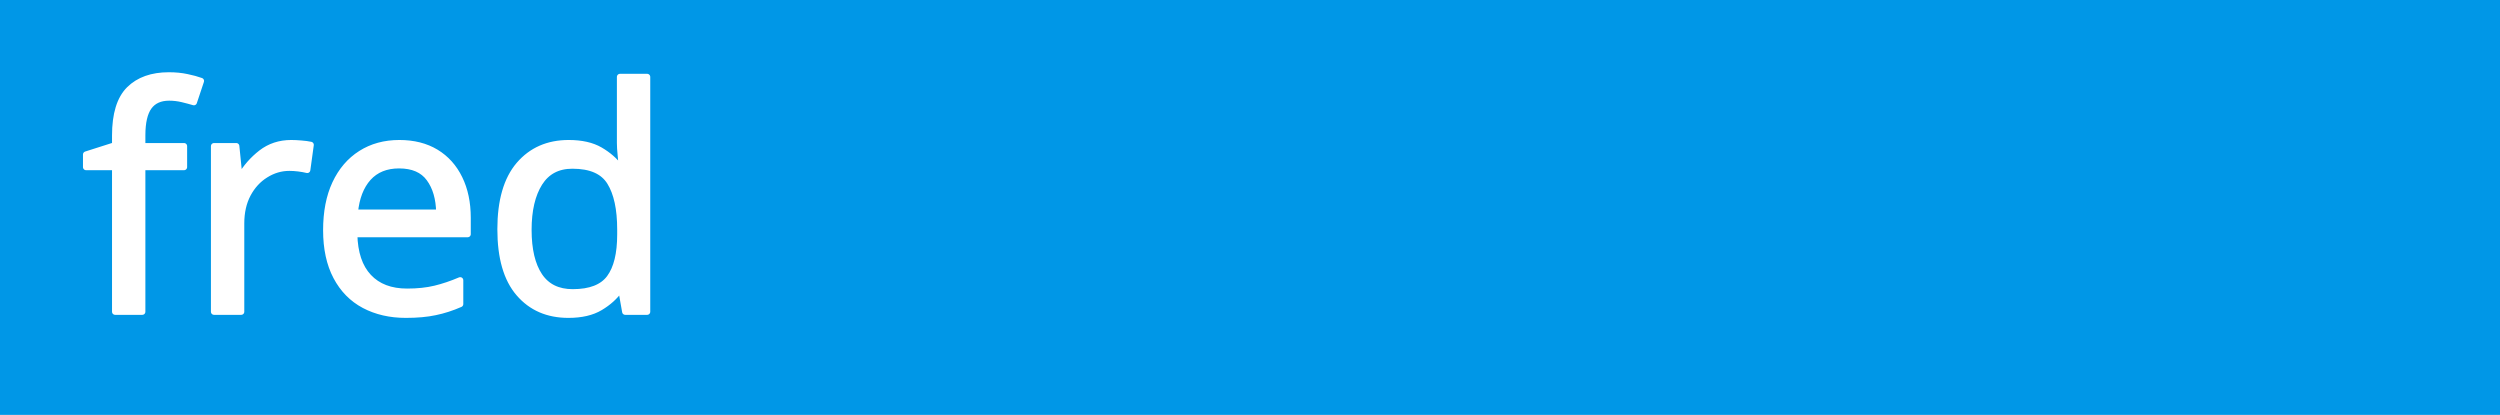
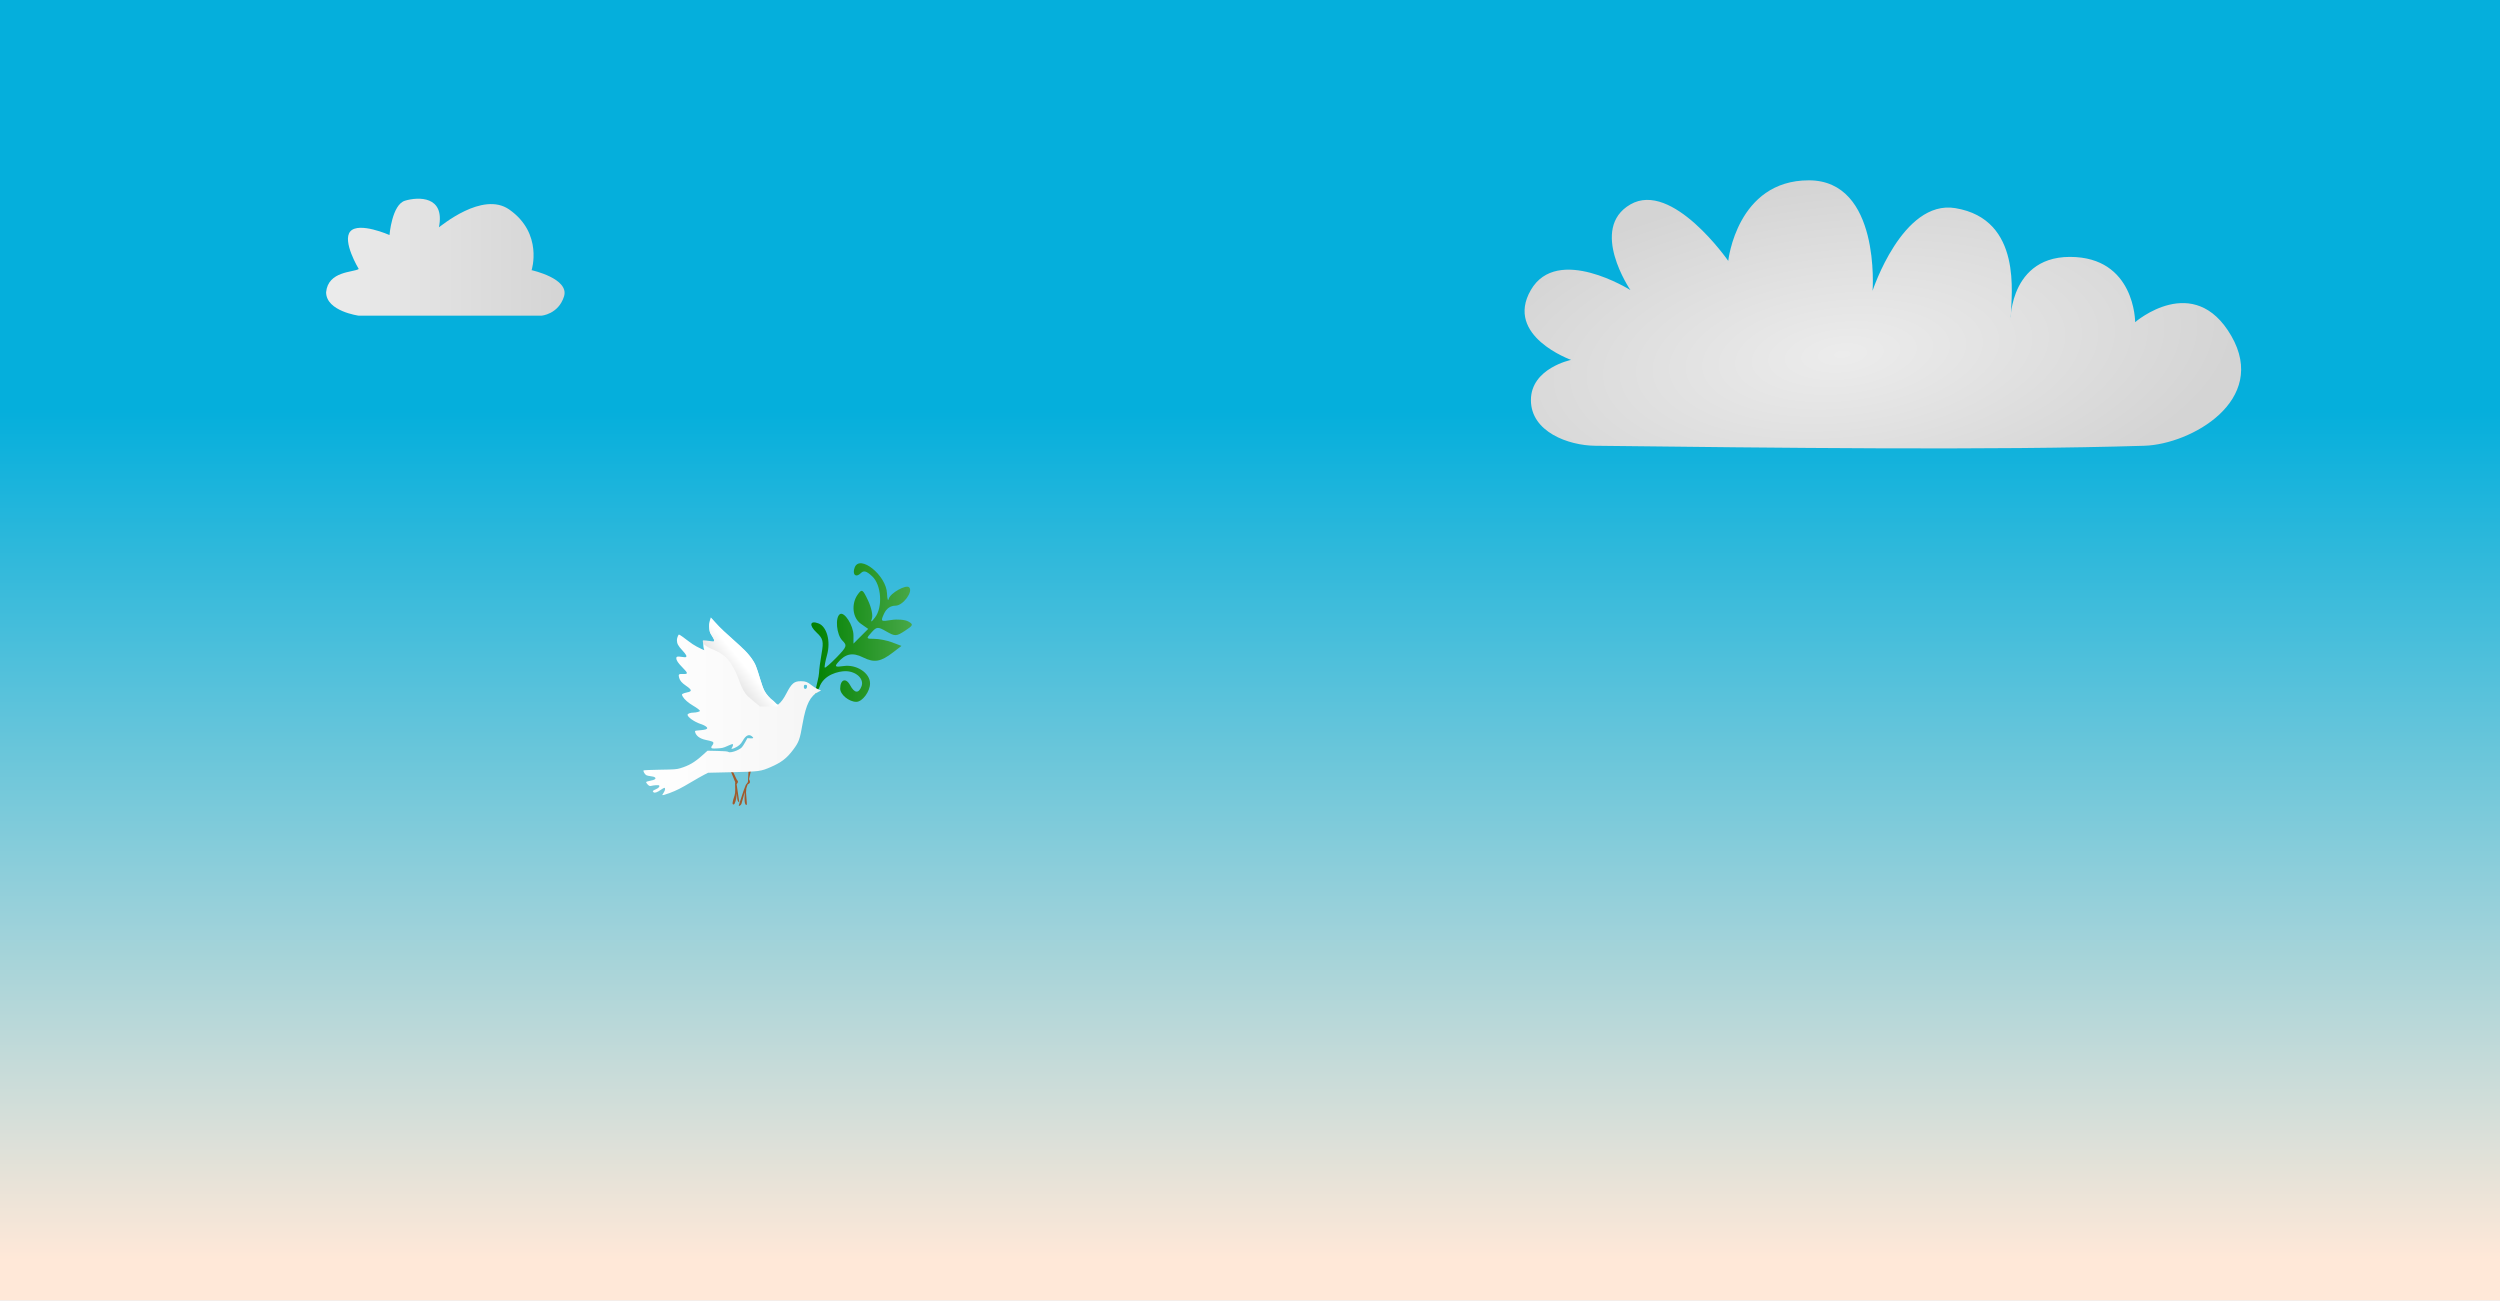
- <svg xmlns="http://www.w3.org/2000/svg" width="396.721" height="65.837" id="svg3080" version="1.1">
-   <defs id="defs3082" />
-   <g id="layer1" transform="translate(-176.6393,-499.4438)">
-     <rect style="fill:#0097e7;fill-opacity:1;stroke:none" id="rect3786" width="396.721" height="65.837" x="176.639" y="499.444" />
-     <text id="text3788-5" y="548.917" x="189.562" style="font-style:normal;font-variant:normal;font-weight:normal;font-stretch:normal;font-size:13.973px;line-height:125%;font-family:'Champagne &amp; Limousines';-inkscape-font-specification:'Champagne &amp; Limousines';letter-spacing:0px;word-spacing:0px;display:inline;fill:#000000;fill-opacity:1;stroke:#ffffff;stroke-width:1.961;stroke-opacity:1" xml:space="preserve">
-       <tspan style="font-style:normal;font-variant:normal;font-weight:100;font-stretch:condensed;font-size:49.032px;font-family:'Tre Ingeniorer og En Sykepleier';-inkscape-font-specification:'Tre Ingeniorer og En Sykepleier Thin Condensed';fill:#ffffff;stroke:#ffffff;stroke-width:0.981;stroke-linejoin:round;stroke-opacity:1" y="548.917" x="189.562" id="tspan3792">fred</tspan>
-     </text>
+ <svg xmlns="http://www.w3.org/2000/svg" xmlns:xlink="http://www.w3.org/1999/xlink" width="154.102mm" height="80.151mm" viewBox="0 0 546.031 284" id="svg5970" version="1.1">
+   <defs id="defs5972">
+     <linearGradient id="linearGradient5763">
+       <stop id="stop5765" offset="0" style="stop-color:#ececec;stop-opacity:1" />
+       <stop id="stop5767" offset="1" style="stop-color:#d4d4d4;stop-opacity:1" />
+     </linearGradient>
+     <linearGradient xlink:href="#linearGradient5847" id="linearGradient5853" x1="206.498" y1="897.621" x2="234.918" y2="897.621" gradientUnits="userSpaceOnUse" />
+     <linearGradient id="linearGradient5847">
+       <stop style="stop-color:#008000;stop-opacity:1;" offset="0" id="stop5849" />
+       <stop style="stop-color:#48a848;stop-opacity:1" offset="1" id="stop5851" />
+     </linearGradient>
+     <linearGradient xlink:href="#linearGradient5841" id="linearGradient5833" x1="159.022" y1="918.613" x2="209.264" y2="918.613" gradientUnits="userSpaceOnUse" />
+     <linearGradient id="linearGradient5841">
+       <stop id="stop5843" offset="0" style="stop-color:#ffffff;stop-opacity:1" />
+       <stop id="stop5845" offset="1" style="stop-color:#f5f5f5;stop-opacity:1" />
+     </linearGradient>
+     <linearGradient xlink:href="#linearGradient5819" id="linearGradient5825" x1="190.937" y1="910.89" x2="186.53" y2="914.511" gradientUnits="userSpaceOnUse" />
+     <linearGradient id="linearGradient5819">
+       <stop style="stop-color:#ffffff;stop-opacity:1" offset="0" id="stop5821" />
+       <stop style="stop-color:#e4e4e4;stop-opacity:1" offset="1" id="stop5823" />
+     </linearGradient>
+     <linearGradient xlink:href="#linearGradient5763" id="linearGradient5761" x1="131.337" y1="926.25" x2="225.073" y2="926.25" gradientUnits="userSpaceOnUse" gradientTransform="matrix(0.5622761,0,0,0.5622761,179.0823,-74.21076)" />
+     <radialGradient xlink:href="#linearGradient5763" id="radialGradient5747" cx="156.583" cy="906.575" fx="156.583" fy="906.575" r="77.944" gradientTransform="matrix(1.109053,-0.1154681,0.05022932,0.4824448,365.217,48.44377)" gradientUnits="userSpaceOnUse" />
+     <linearGradient xlink:href="#linearGradient8101" id="linearGradient8107" x1="182.031" y1="857.81" x2="182.031" y2="1043.361" gradientUnits="userSpaceOnUse" gradientTransform="matrix(1.413694,0,0,0.9993701,181.9844,-377.0099)" />
+     <linearGradient id="linearGradient8101">
+       <stop style="stop-color:#05afdc;stop-opacity:1" offset="0" id="stop8103" />
+       <stop style="stop-color:#ffe8d8;stop-opacity:1" offset="1" id="stop8105" />
+     </linearGradient>
+   </defs>
+   <g id="layer1" transform="translate(-181.9844,-390.3622)">
+     <rect style="display:inline;opacity:1;fill:url(#linearGradient8107);fill-opacity:1;stroke:none" id="rect8038" width="546.031" height="284" x="181.984" y="390.362" />
+     <path style="display:inline;fill:url(#radialGradient5747);fill-opacity:1;fill-rule:evenodd;stroke:none;stroke-width:1px;stroke-linecap:butt;stroke-linejoin:miter;stroke-opacity:1" d="m 530.33,487.722 c 39.719,0.451 86.367,1.044 120,0 10.199,-0.317 27.154,-9.877 19,-24 -8.154,-14.123 -21,-3 -21,-3 0,0 0,-14.25 -14.25,-14.25 -14.25,0 -12.875,16.625 -12.875,12.625 0,-4 2.66,-20.843 -12.176,-23.279 -11.522,-1.891 -18.051,18.051 -18.051,18.051 0,0 1.795,-24.121 -13.926,-24.121 -15.722,0 -17.597,17.597 -17.597,17.597 0,0 -12.226,-17.614 -21.368,-12.337 -9.141,5.278 0,18.712 0,18.712 0,0 -15.96,-10.04 -21.757,0 -5.797,10.04 8.803,15.248 8.803,15.248 0,0 -8.778,1.803 -8.778,8.778 0,6.975 8.252,9.91 13.975,9.975 z" id="path5733" />
+     <path style="display:inline;fill:url(#linearGradient5761);fill-opacity:1;fill-rule:evenodd;stroke:none;stroke-width:1px;stroke-linecap:butt;stroke-linejoin:miter;stroke-opacity:1" d="m 260.331,459.311 39.922,0 c 0,0 3.694,-0.296 4.92,-4.206 1.226,-3.91 -7.077,-5.735 -7.077,-5.735 0,0 2.579,-8.02 -4.889,-13.247 -5.845,-4.09 -14.996,3.704 -15.356,3.882 1.382,-6.924 -4.557,-6.668 -7.412,-5.807 -2.855,0.862 -3.384,7.497 -3.384,7.497 0,0 -6.662,-2.945 -8.554,-0.795 -1.854,2.107 1.838,8.216 1.838,8.216 -1.166,0.759 -6.702,0.421 -7.127,5.075 0,4.157 7.12,5.119 7.12,5.119 z" id="path5753" />
+     <rect style="display:inline;fill:#ffffff;fill-opacity:0;stroke:none" id="rect3019" width="565.635" height="283.97" x="182.525" y="390.362" />
+     <g style="display:inline" id="g5775" transform="matrix(0.772424,0,0,0.772424,204.4939,-186.8368)">
+       <path id="path5765" d="m 182.499,965.361 -0.149,2.901 c -0.018,0.362 -0.494,0.66 -0.633,0.996 -0.759,1.829 -1.301,3.778 -1.943,5.686 -0.147,0.436 0.608,0.067 0.759,-0.471 l 0.917,-3.267 c 0.016,0.865 -0.217,2.668 0.158,3.422 0.177,0.355 0.5,0.386 0.435,-0.227 -0.105,-0.995 -0.123,-2.083 -0.239,-3.077 l 0.096,-1.168 0.372,-1.095 c 0,0 0.553,-0.26 0.635,-0.546 0.091,-0.317 -0.255,-0.956 -0.255,-0.956 l 0.581,-2.547 z" style="fill:#a05a2c;fill-rule:evenodd;stroke:none;stroke-width:1px;stroke-linecap:butt;stroke-linejoin:miter;stroke-opacity:1" />
+       <path style="fill:#a05a2c;fill-rule:evenodd;stroke:none;stroke-width:1px;stroke-linecap:butt;stroke-linejoin:miter;stroke-opacity:1" d="m 178.208,965.65 0.944,1.994 c 0,0 0.326,0.385 0.377,0.633 0.049,0.238 -0.384,0.726 -0.384,0.726 l 0.739,4.95 c 0.069,0.46 -0.5,-0.152 -0.544,-0.714 l -0.136,-1.743 c -0.016,0.865 -0.251,2.258 -0.626,3.012 -0.177,0.355 -0.634,0.356 -0.57,-0.258 0.105,-0.995 0.591,-1.825 0.707,-2.818 l 0.038,-0.986 c 0.026,-0.661 -0.091,-1.251 -0.006,-2.034 l -1.274,-3.111 z" id="path5773" />
+       <g transform="translate(-6.223611,28.49569)" id="g5759">
+         <path style="fill:url(#linearGradient5853);fill-opacity:1" d="m 208.673,909.088 c 0.021,-0.945 0.352,-3.467 0.736,-5.604 0.598,-3.337 0.399,-4.164 -1.41,-5.849 -2.225,-2.073 -1.919,-3.536 0.543,-2.591 2.342,0.899 3.468,5.036 2.411,8.861 -0.51,1.848 -0.805,3.483 -0.655,3.633 0.15,0.15 1.672,-1.17 3.382,-2.935 2.878,-2.969 2.995,-3.322 1.577,-4.74 -1.652,-1.652 -2.087,-6.57 -0.659,-7.453 1.258,-0.777 3.814,3.246 3.814,6.002 l 0,2.343 2.083,-2.083 2.083,-2.083 -2.083,-1.459 c -2.372,-1.661 -2.776,-5.672 -0.839,-8.321 1.15,-1.573 1.369,-1.44 2.888,1.761 0.904,1.905 1.398,4.172 1.097,5.038 -0.42,1.21 -0.22,1.153 0.862,-0.245 2.225,-2.875 1.815,-9.19 -0.754,-11.604 -1.658,-1.558 -2.42,-1.774 -3.266,-0.929 -1.398,1.398 -2.487,0.381 -1.723,-1.609 1.456,-3.794 8.95,2.228 9.135,7.342 0.06,1.647 0.29,2.315 0.512,1.485 0.423,-1.583 4.883,-4.079 5.746,-3.217 1.213,1.213 -1.74,5.195 -3.853,5.195 -1.434,0 -2.579,0.802 -3.251,2.277 -1.003,2.202 -0.935,2.26 2.088,1.769 1.719,-0.279 3.87,-0.09 4.781,0.42 1.501,0.84 1.411,1.087 -0.949,2.634 -2.422,1.587 -2.79,1.601 -5.231,0.2 -2.461,-1.412 -2.728,-1.394 -4.247,0.284 -1.556,1.72 -1.524,1.791 0.807,1.791 1.335,0 3.611,0.45 5.056,0.999 l 2.628,0.999 -2.333,1.798 c -3.54,2.728 -5.351,3.035 -8.535,1.447 -2.999,-1.496 -5.034,-1.053 -7.212,1.572 -0.879,1.059 -0.569,1.218 1.72,0.882 3.672,-0.539 7.476,1.961 7.476,4.915 0,2.286 -2.174,5.202 -3.879,5.202 -2.059,0 -4.559,-2.044 -4.559,-3.728 0,-2.612 1.622,-3.184 2.798,-0.986 1.238,2.312 2.422,2.433 3.229,0.329 0.806,-2.101 -1.524,-4.287 -4.568,-4.287 -1.72,0 -6.14,0.871 -7.376,4.633 -2.618,5.061 -0.149,-2.077 -0.072,-4.087 z" id="path5751" />
+         <path style="opacity:1;fill:url(#linearGradient5833);fill-opacity:1;stroke:none;stroke-width:0.5;stroke-miterlimit:4;stroke-dasharray:none;stroke-opacity:1" d="m 178.202,893.633 -0.278,0.919 c -0.2,0.661 -0.256,1.234 -0.198,2.041 0.07,0.984 0.161,1.241 0.736,2.098 0.361,0.537 0.656,1.154 0.656,1.37 0,0.378 -0.029,0.389 -0.794,0.293 -2.651,-0.333 -2.381,-0.348 -2.381,0.136 0,0.625 -0.114,2.566 1.334,3.164 2.98,1.23 4.271,2.197 5.584,4.183 0.848,1.282 1.763,3.183 2.374,4.931 0.73,2.087 1.492,3.443 2.442,4.341 0.864,0.817 6.317,3.429 7.346,3.688 0.808,0.204 3.372,0.099 3.851,-0.157 l 0.388,-0.208 -3.399,-3.258 c -0.898,-0.63 -1.944,-1.803 -2.508,-2.812 -0.335,-0.599 -0.866,-2.049 -1.301,-3.552 -0.404,-1.397 -0.944,-3.04 -1.199,-3.651 -0.704,-1.688 -2.269,-3.639 -4.553,-5.676 -4.28,-3.816 -5.34,-4.815 -6.696,-6.307 z m -9.13,4.557 c -0.194,0 -0.59,1.037 -0.589,1.543 0.002,0.998 0.339,1.643 1.515,2.9 1.128,1.206 1.419,1.783 0.984,1.949 -0.109,0.042 -0.641,0.004 -1.181,-0.083 -1.141,-0.184 -1.478,-0.1 -1.478,0.369 0,0.634 0.49,1.372 1.767,2.66 1.597,1.612 1.613,1.872 0.111,1.812 -1.211,-0.048 -1.348,0.09 -1.081,1.083 0.213,0.789 0.775,1.447 1.884,2.202 1.77,1.205 1.846,1.631 0.347,1.926 -0.527,0.104 -1.085,0.281 -1.239,0.395 -0.267,0.197 -0.266,0.235 0.032,0.792 0.397,0.742 1.571,1.772 2.915,2.557 1.143,0.667 1.932,1.276 1.932,1.491 0,0.184 -1.055,0.467 -1.746,0.469 -0.925,0.003 -1.746,0.296 -1.746,0.623 0,0.667 1.936,2.021 3.731,2.61 1.04,0.341 1.826,0.83 1.826,1.135 0,0.347 -0.52,0.502 -2.12,0.636 -1.396,0.116 -1.396,0.117 -1.295,0.521 0.262,1.044 1.335,1.845 2.923,2.183 1.952,0.415 2.239,0.531 2.239,0.907 0,0.184 -0.152,0.497 -0.337,0.695 -0.208,0.221 -0.298,0.462 -0.235,0.626 0.089,0.233 0.303,0.258 1.649,0.193 1.351,-0.065 1.71,-0.148 2.835,-0.656 0.708,-0.32 1.368,-0.582 1.467,-0.582 0.26,0 0.218,0.508 -0.076,0.928 -0.367,0.523 -0.192,0.573 0.669,0.192 1.136,-0.502 1.766,-1.05 2.304,-2.003 0.873,-1.546 1.736,-1.991 2.578,-1.328 0.628,0.494 0.519,0.652 -0.408,0.595 l -0.826,-0.051 -0.61,1.109 c -0.335,0.61 -0.767,1.277 -0.96,1.484 -0.804,0.862 -3.338,1.716 -3.845,1.295 -0.18,-0.149 -1.05,-0.226 -3.062,-0.27 l -2.81,-0.062 -1.349,1.217 c -2.278,2.055 -3.89,3.002 -6.377,3.742 -1.046,0.311 -1.618,0.352 -5.688,0.413 -2.488,0.037 -4.584,0.125 -4.656,0.195 -0.184,0.178 0.303,1.068 0.731,1.335 0.195,0.122 0.776,0.261 1.292,0.31 0.53,0.05 1.045,0.196 1.185,0.336 0.224,0.224 0.222,0.272 -0.016,0.51 -0.145,0.145 -0.743,0.342 -1.331,0.438 -0.587,0.096 -1.098,0.264 -1.134,0.371 -0.036,0.108 0.157,0.419 0.429,0.691 0.396,0.396 0.581,0.475 0.926,0.396 0.951,-0.219 2.216,-0.289 2.315,-0.129 0.207,0.336 -0.13,0.719 -0.956,1.083 -0.893,0.395 -0.995,0.536 -0.616,0.851 0.315,0.262 1.05,0.01 2.058,-0.709 0.43,-0.306 0.877,-0.556 0.992,-0.556 0.34,0 0.241,0.704 -0.187,1.335 -0.218,0.322 -0.397,0.617 -0.397,0.657 0,0.179 0.604,0.03 2.031,-0.503 1.999,-0.747 3.222,-1.365 6.223,-3.149 1.353,-0.804 2.961,-1.718 3.572,-2.031 l 1.111,-0.57 6.826,-0.158 c 7.67,-0.178 8.079,-0.232 10.884,-1.449 3.043,-1.32 4.557,-2.489 6.379,-4.926 1.608,-2.151 1.849,-2.823 2.657,-7.422 0.956,-5.442 2.155,-7.81 4.538,-8.968 l 0.688,-0.334 -0.859,-0.349 c -0.472,-0.192 -1.288,-0.696 -1.812,-1.121 -1.162,-0.941 -1.696,-1.146 -3.017,-1.161 -1.924,-0.023 -2.66,0.595 -4.146,3.48 -1.486,2.884 -2.85,3.967 -5.151,4.092 -2.36,0.127 -4.457,-0.711 -6.263,-2.503 -1.185,-1.176 -1.805,-2.256 -2.597,-4.525 -1.076,-3.08 -1.951,-4.614 -3.496,-6.119 -1.185,-1.156 -2.205,-1.757 -4.717,-2.78 -2.579,-1.051 -3.873,-1.751 -5.36,-2.902 -1.485,-1.149 -2.607,-1.93 -2.773,-1.93 z m 35.763,14.208 c 0.294,0 0.411,0.095 0.449,0.366 0.029,0.201 -0.034,0.469 -0.138,0.595 -0.366,0.441 -0.832,0.132 -0.76,-0.502 0.042,-0.37 0.129,-0.459 0.449,-0.459 z" id="path5754" />
+         <path style="display:inline;opacity:1;fill:url(#linearGradient5825);fill-opacity:1;stroke:none;stroke-width:0.5;stroke-miterlimit:4;stroke-dasharray:none;stroke-opacity:1" d="m 178.072,893.349 -0.277,0.917 c -0.2,0.661 -0.255,1.234 -0.197,2.04 0.07,0.984 0.159,1.243 0.734,2.1 0.361,0.537 0.657,1.153 0.657,1.369 0,0.378 -0.029,0.387 -0.794,0.291 -2.651,-0.333 -2.38,-0.348 -2.38,0.137 0,0.625 0.921,1.403 2.369,2 2.98,1.23 4.27,2.197 5.584,4.184 0.848,1.282 1.761,3.184 2.372,4.932 0.73,2.087 1.494,3.443 2.443,4.341 0.457,0.432 1.897,1.674 3.315,2.803 0.006,-0.14 0.034,0.08 -0.097,0.051 0,0 4.46,0.194 5.107,0 0.44,-0.132 0.153,-0.463 -0.109,-0.706 -0.02,0.014 -0.042,0.026 -0.063,0.04 l -1,-0.96 c -0.898,-0.63 -1.945,-1.803 -2.509,-2.812 -0.335,-0.599 -0.868,-2.049 -1.303,-3.552 -0.404,-1.397 -0.942,-3.041 -1.197,-3.652 -0.704,-1.688 -2.268,-3.639 -4.552,-5.675 -4.28,-3.816 -5.343,-4.815 -6.698,-6.307 l -1.403,-1.543 z" id="path5754-8" />
+       </g>
+     </g>
  </g>
</svg>
